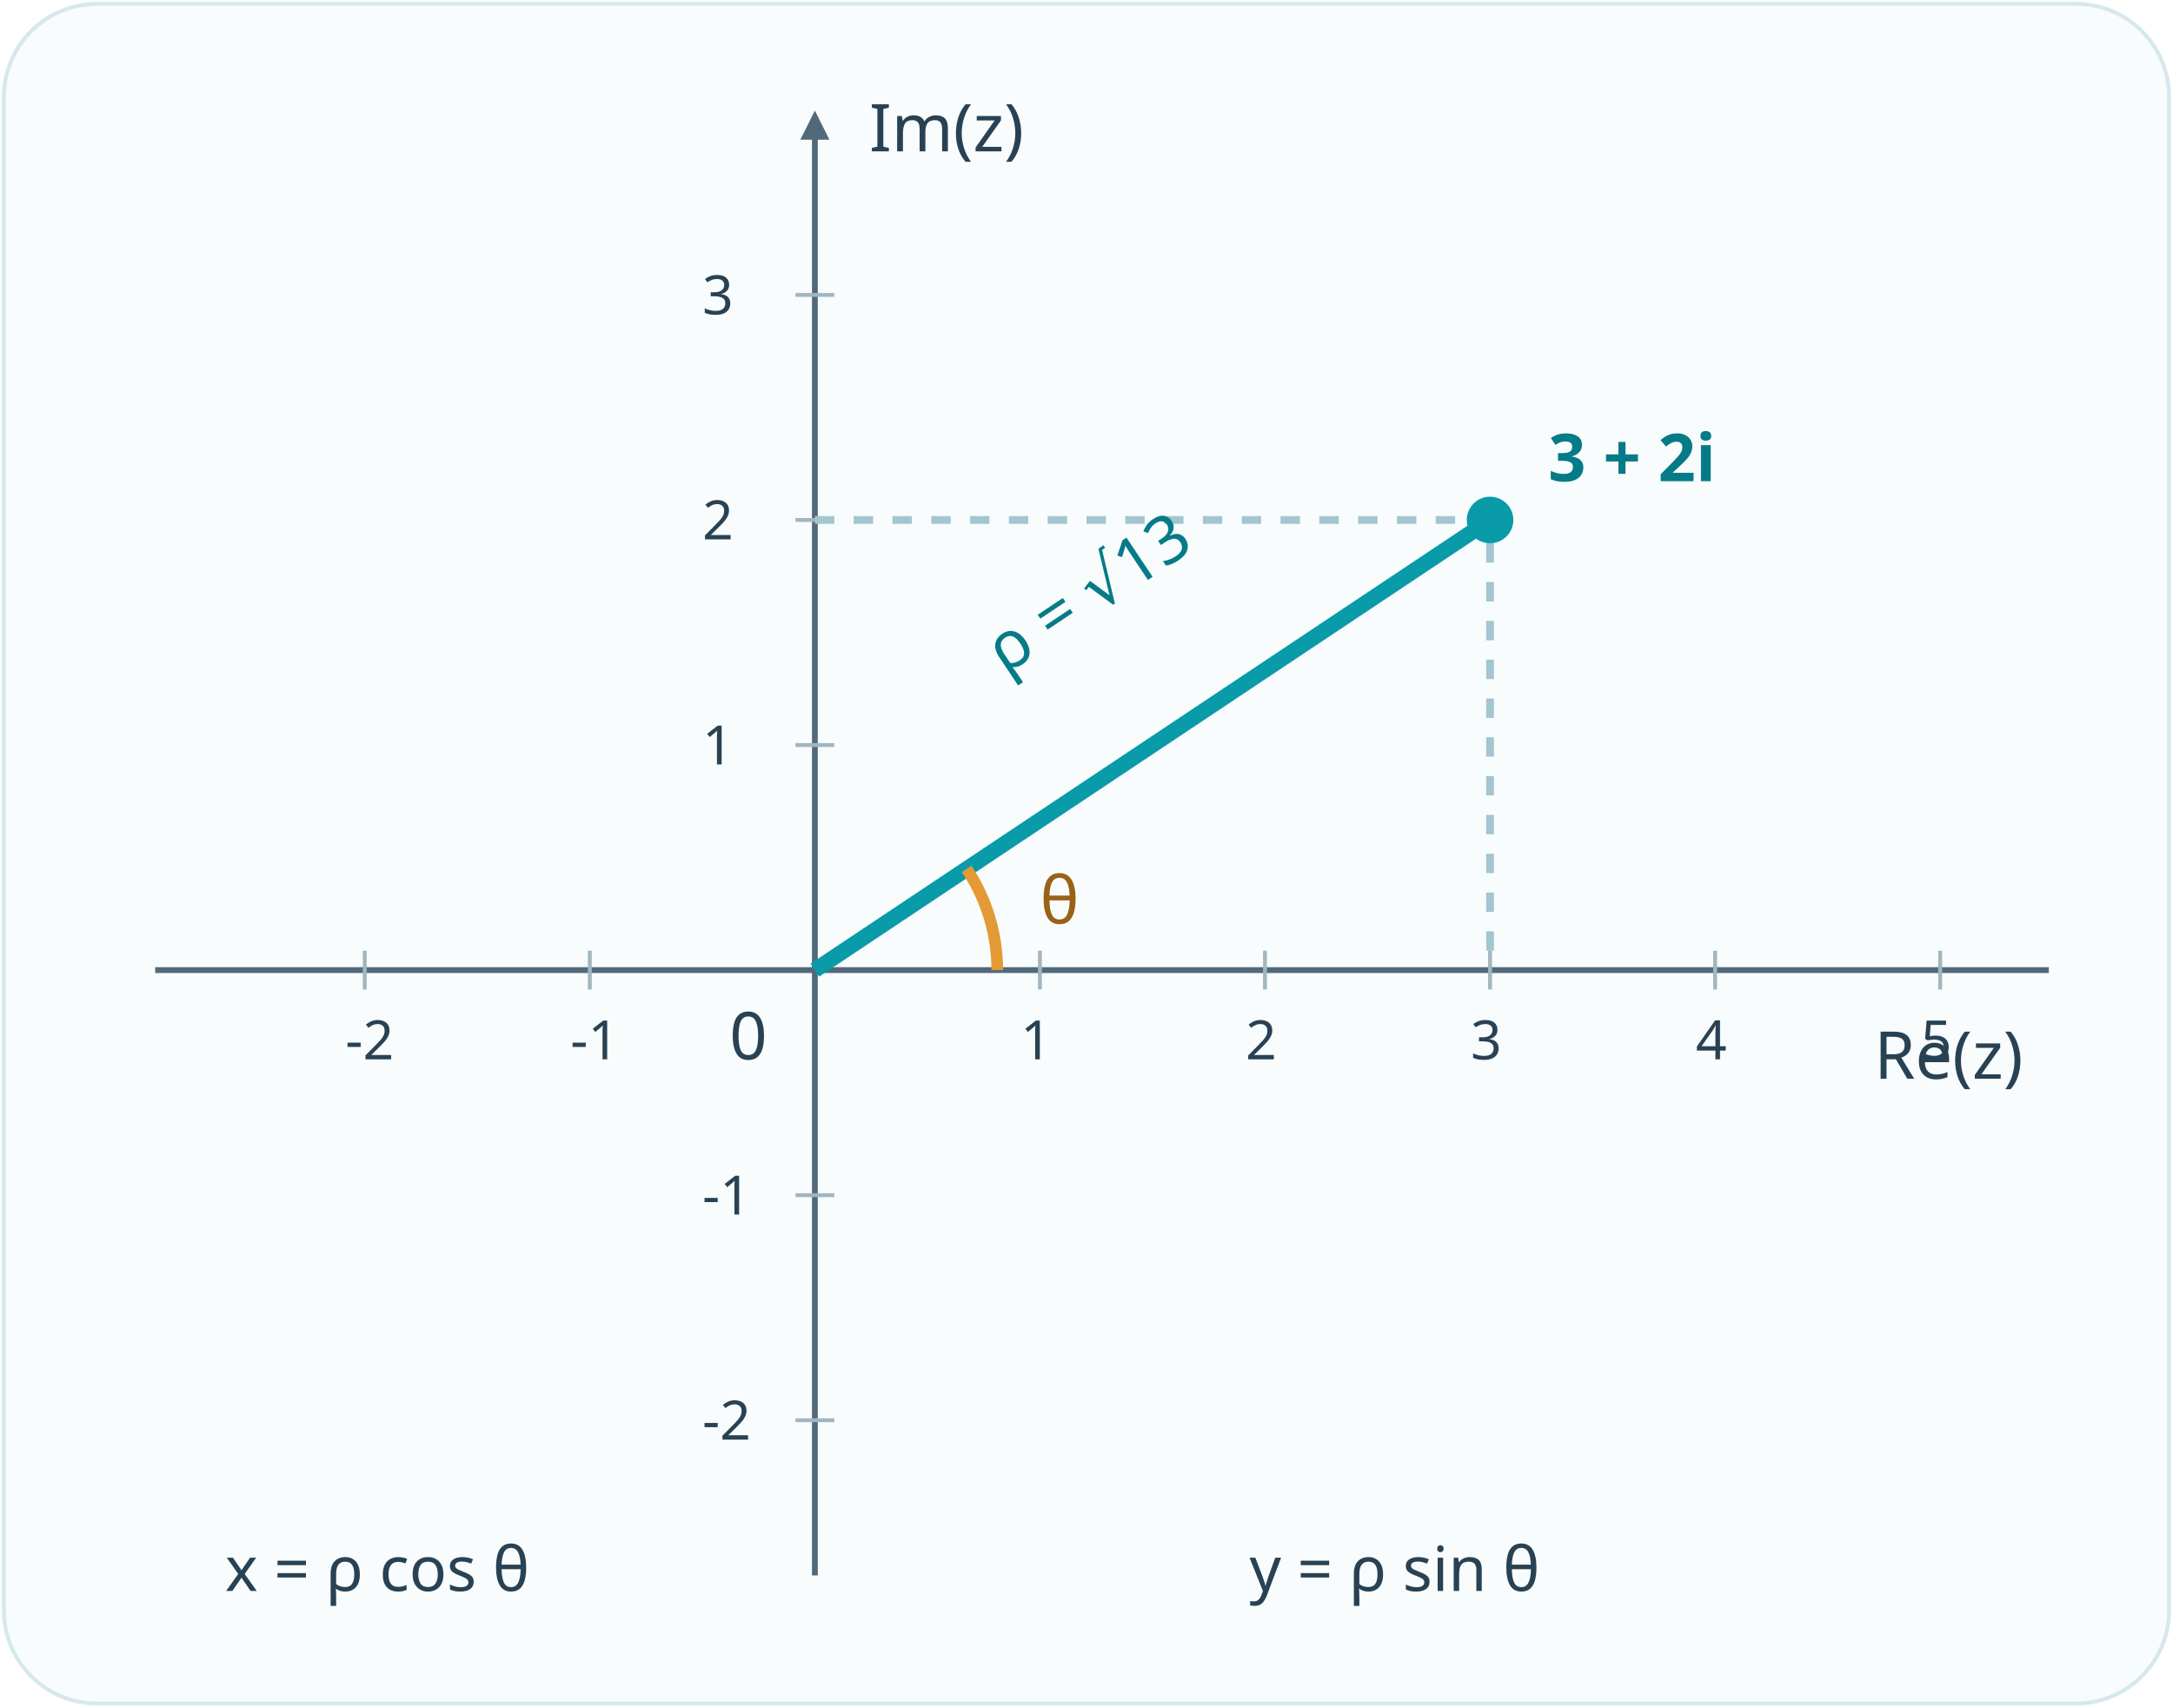
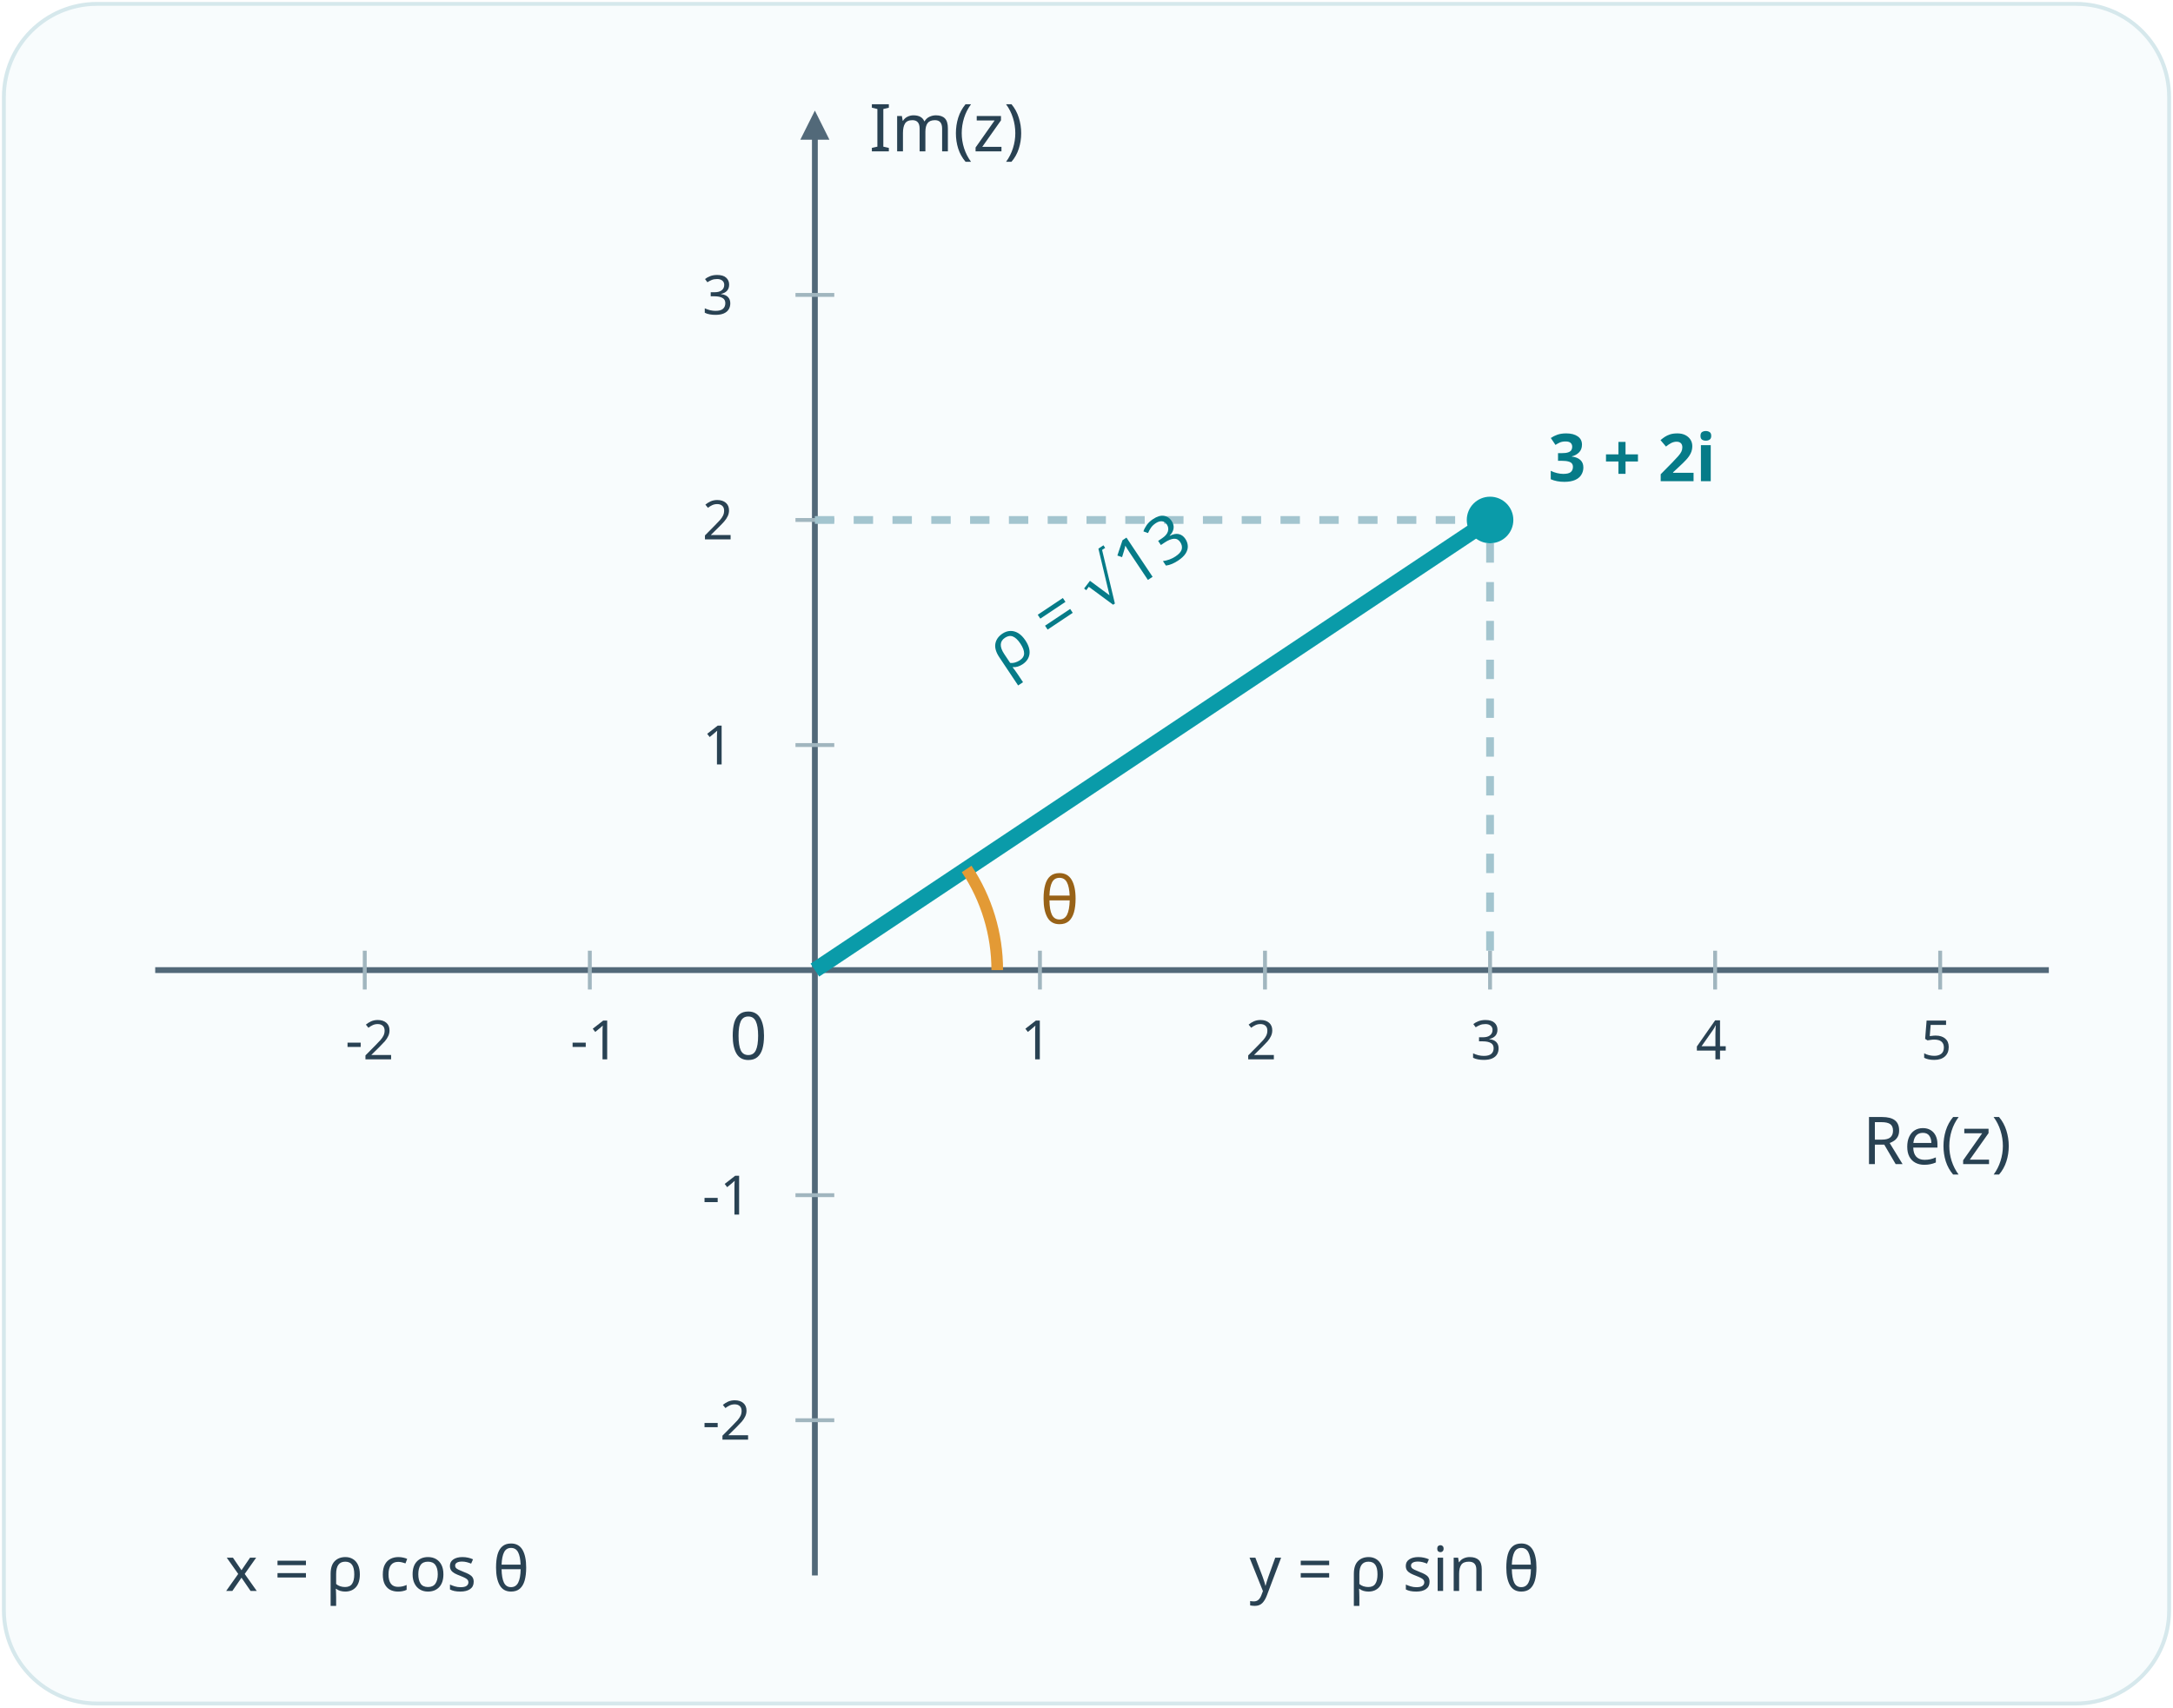
- <svg xmlns="http://www.w3.org/2000/svg" viewBox="0 0 560 440" role="img">
+ <svg xmlns="http://www.w3.org/2000/svg" width="560" height="440" viewBox="0 0 560 440" role="img">
  <defs>
    <marker id="arrow" viewBox="0 0 10 10" refX="8" refY="5" markerWidth="5" markerHeight="5" orient="auto-start-reverse">
      <path d="M0 0 10 5 0 10z" fill="#526979" />
    </marker>
  </defs>
  <rect x="1" y="1" width="558" height="438" rx="24" fill="#f8fcfd" stroke="#d6e8ec" />
  <g font-family="system-ui,sans-serif" font-size="17" fill="#294253">
    <path d="M40 250H528 M210 406V30" stroke="#526979" stroke-width="1.5" marker-end="url(#arrow)" />
-     <text x="483" y="278">Re(z)</text>
+     <text x="480" y="300">Re(z)</text>
    <text x="224" y="39">Im(z)</text>
    <text x="188" y="273">0</text>
    <path d="M94 245v10" stroke="#a1b6bf" />
    <text x="89" y="273" font-size="14">-2</text>
    <path d="M152 245v10" stroke="#a1b6bf" />
    <text x="147" y="273" font-size="14">-1</text>
    <path d="M268 245v10" stroke="#a1b6bf" />
    <text x="263" y="273" font-size="14">1</text>
    <path d="M326 245v10" stroke="#a1b6bf" />
    <text x="321" y="273" font-size="14">2</text>
    <path d="M384 245v10" stroke="#a1b6bf" />
    <text x="379" y="273" font-size="14">3</text>
    <path d="M442 245v10" stroke="#a1b6bf" />
    <text x="437" y="273" font-size="14">4</text>
    <path d="M500 245v10" stroke="#a1b6bf" />
    <text x="495" y="273" font-size="14">5</text>
    <path d="M205 366h10" stroke="#a1b6bf" />
    <text x="181" y="371" font-size="14">-2</text>
    <path d="M205 308h10" stroke="#a1b6bf" />
    <text x="181" y="313" font-size="14">-1</text>
    <path d="M205 192h10" stroke="#a1b6bf" />
    <text x="181" y="197" font-size="14">1</text>
    <path d="M205 134h10" stroke="#a1b6bf" />
    <text x="181" y="139" font-size="14">2</text>
    <path d="M205 76h10" stroke="#a1b6bf" />
    <text x="181" y="81" font-size="14">3</text>
    <path d="M210 134H384V250" fill="none" stroke="#a3c5cf" stroke-width="2" stroke-dasharray="5 5" />
    <path d="M210 250L384 134" stroke="#0a9ba9" stroke-width="4" />
    <circle cx="384" cy="134" r="6" fill="#0a9ba9" />
    <text x="399" y="124" fill="#067b88" font-weight="700">3 + 2i</text>
    <path d="M257 250 A47 47 0 0 0 249.11 223.93" fill="none" stroke="#e39a35" stroke-width="3" />
    <text x="268" y="238" fill="#986217">θ</text>
    <text x="259" y="174" fill="#067b88" transform="rotate(-33.69 259 174)">ρ = √13</text>
    <text x="58" y="410" font-size="16">x = ρ cos θ</text>
    <text x="322" y="410" font-size="16">y = ρ sin θ</text>
  </g>
</svg>
